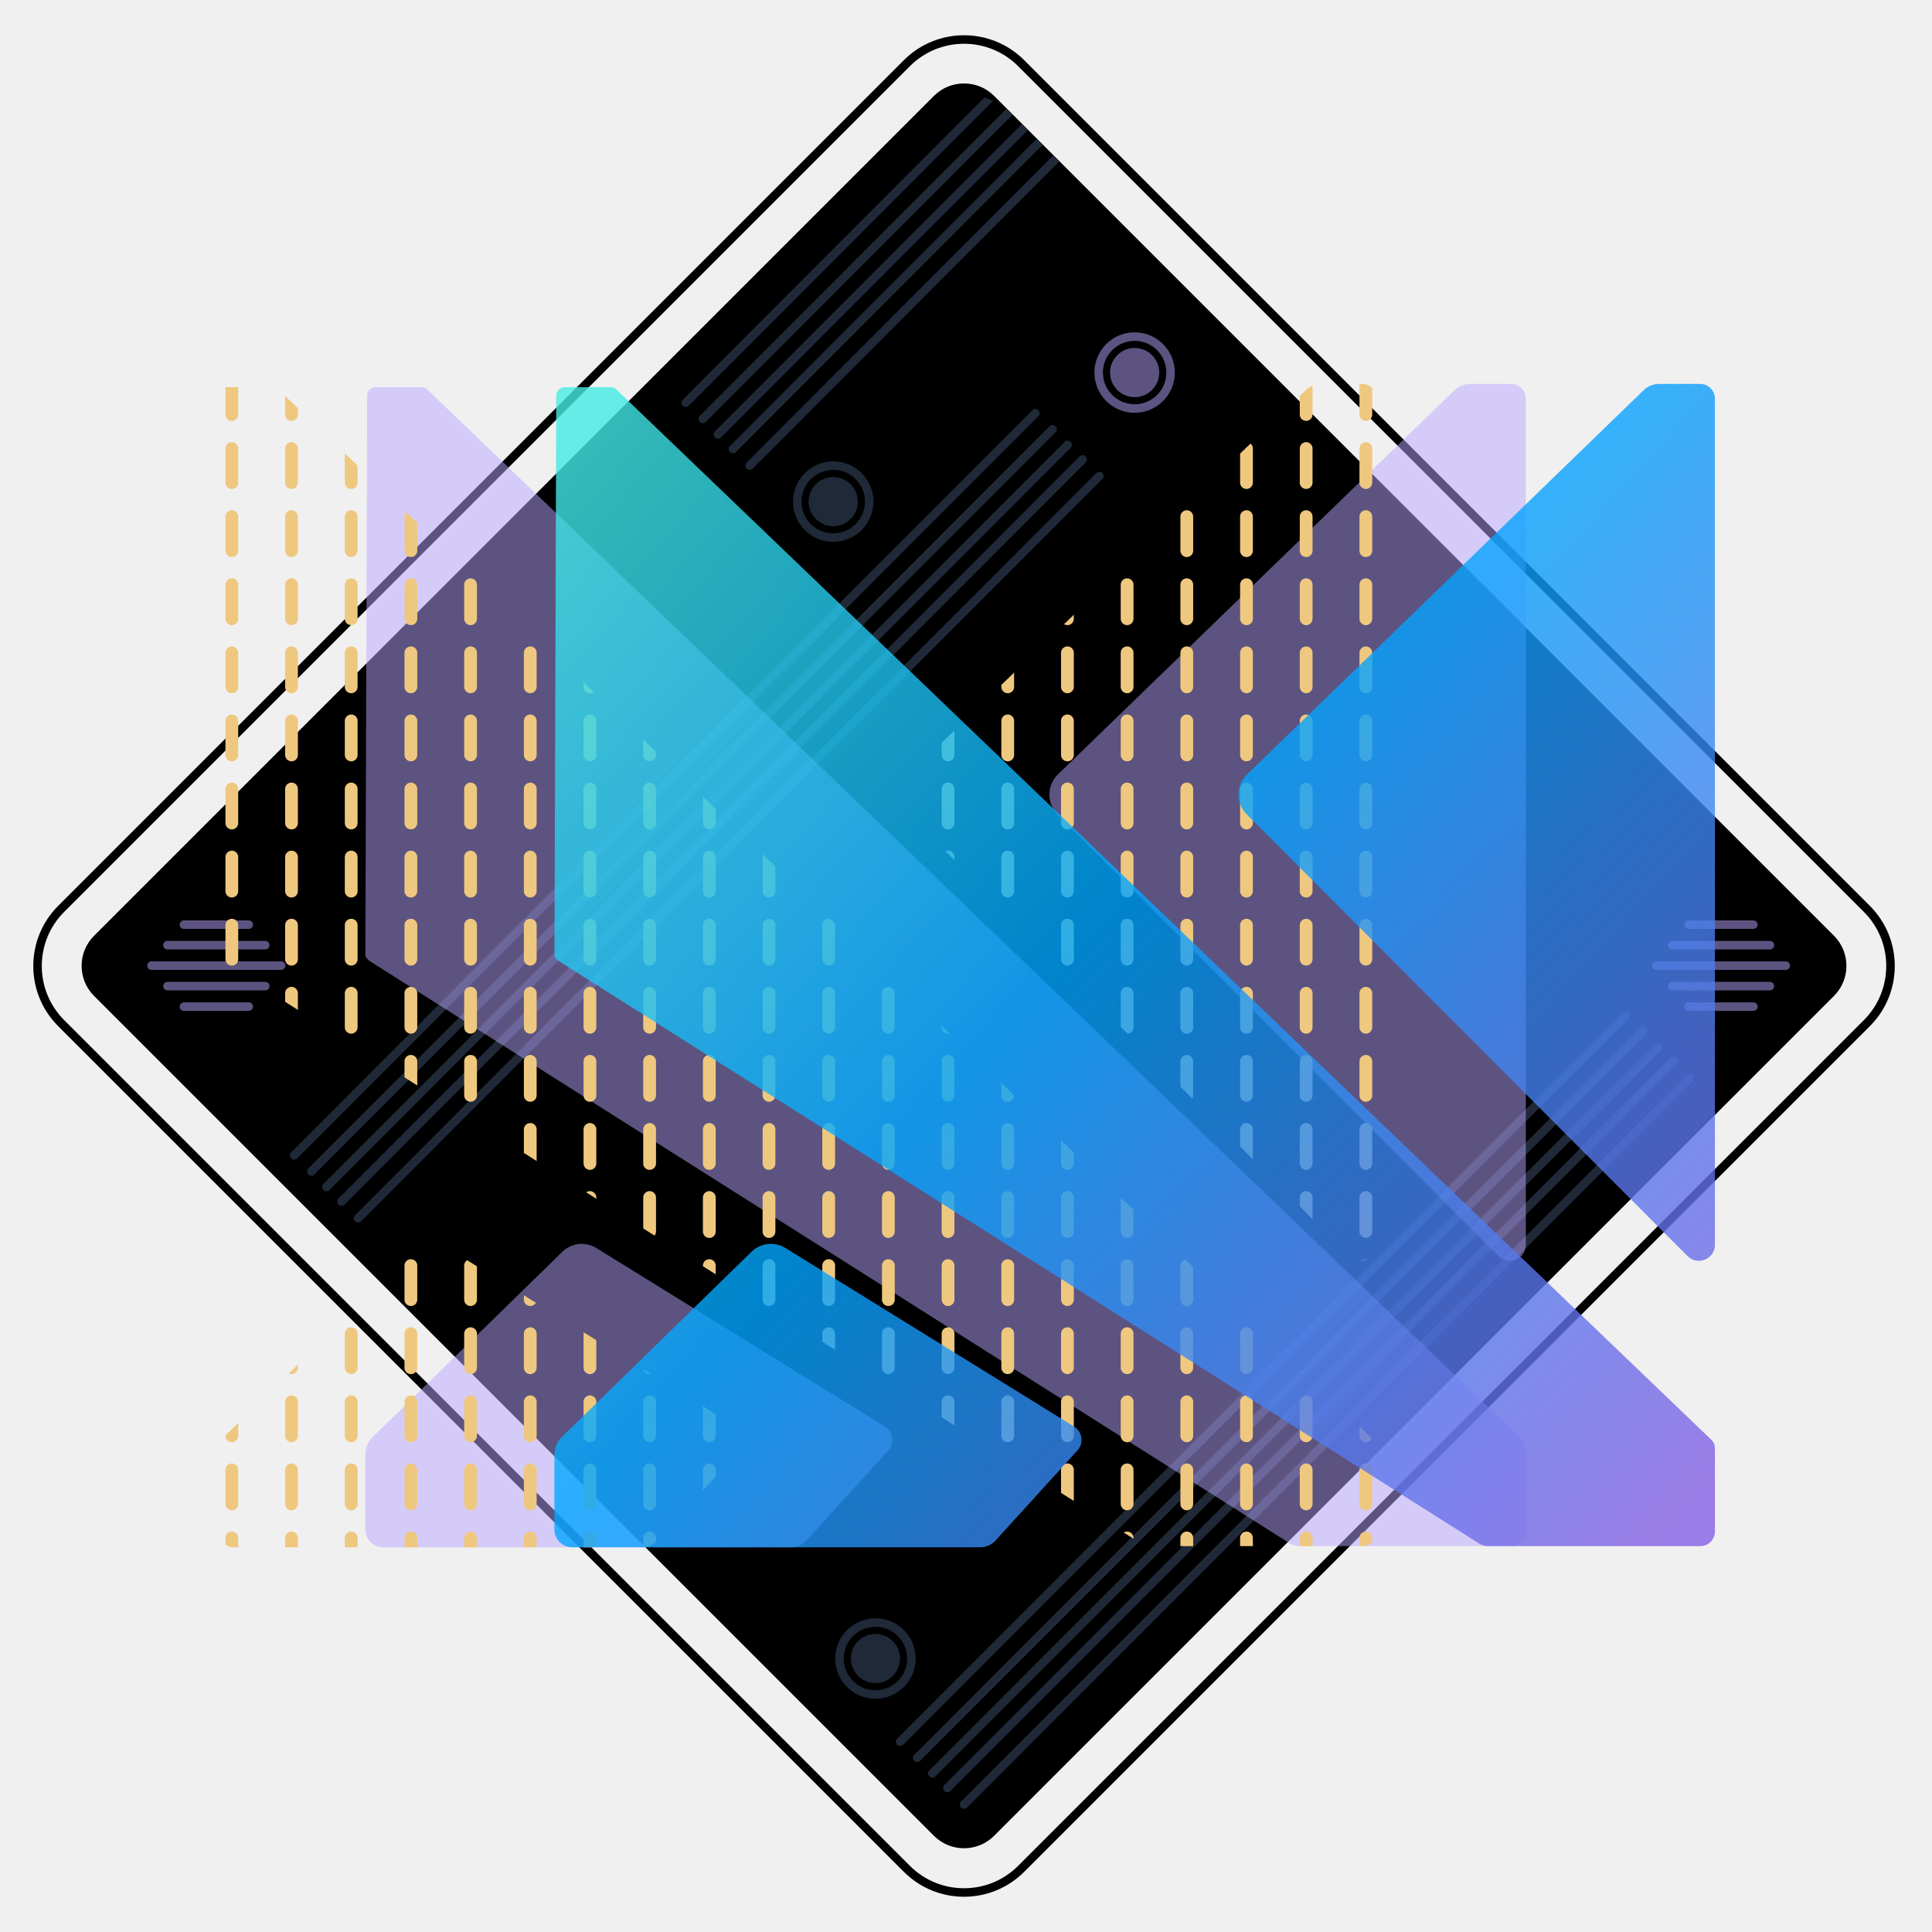
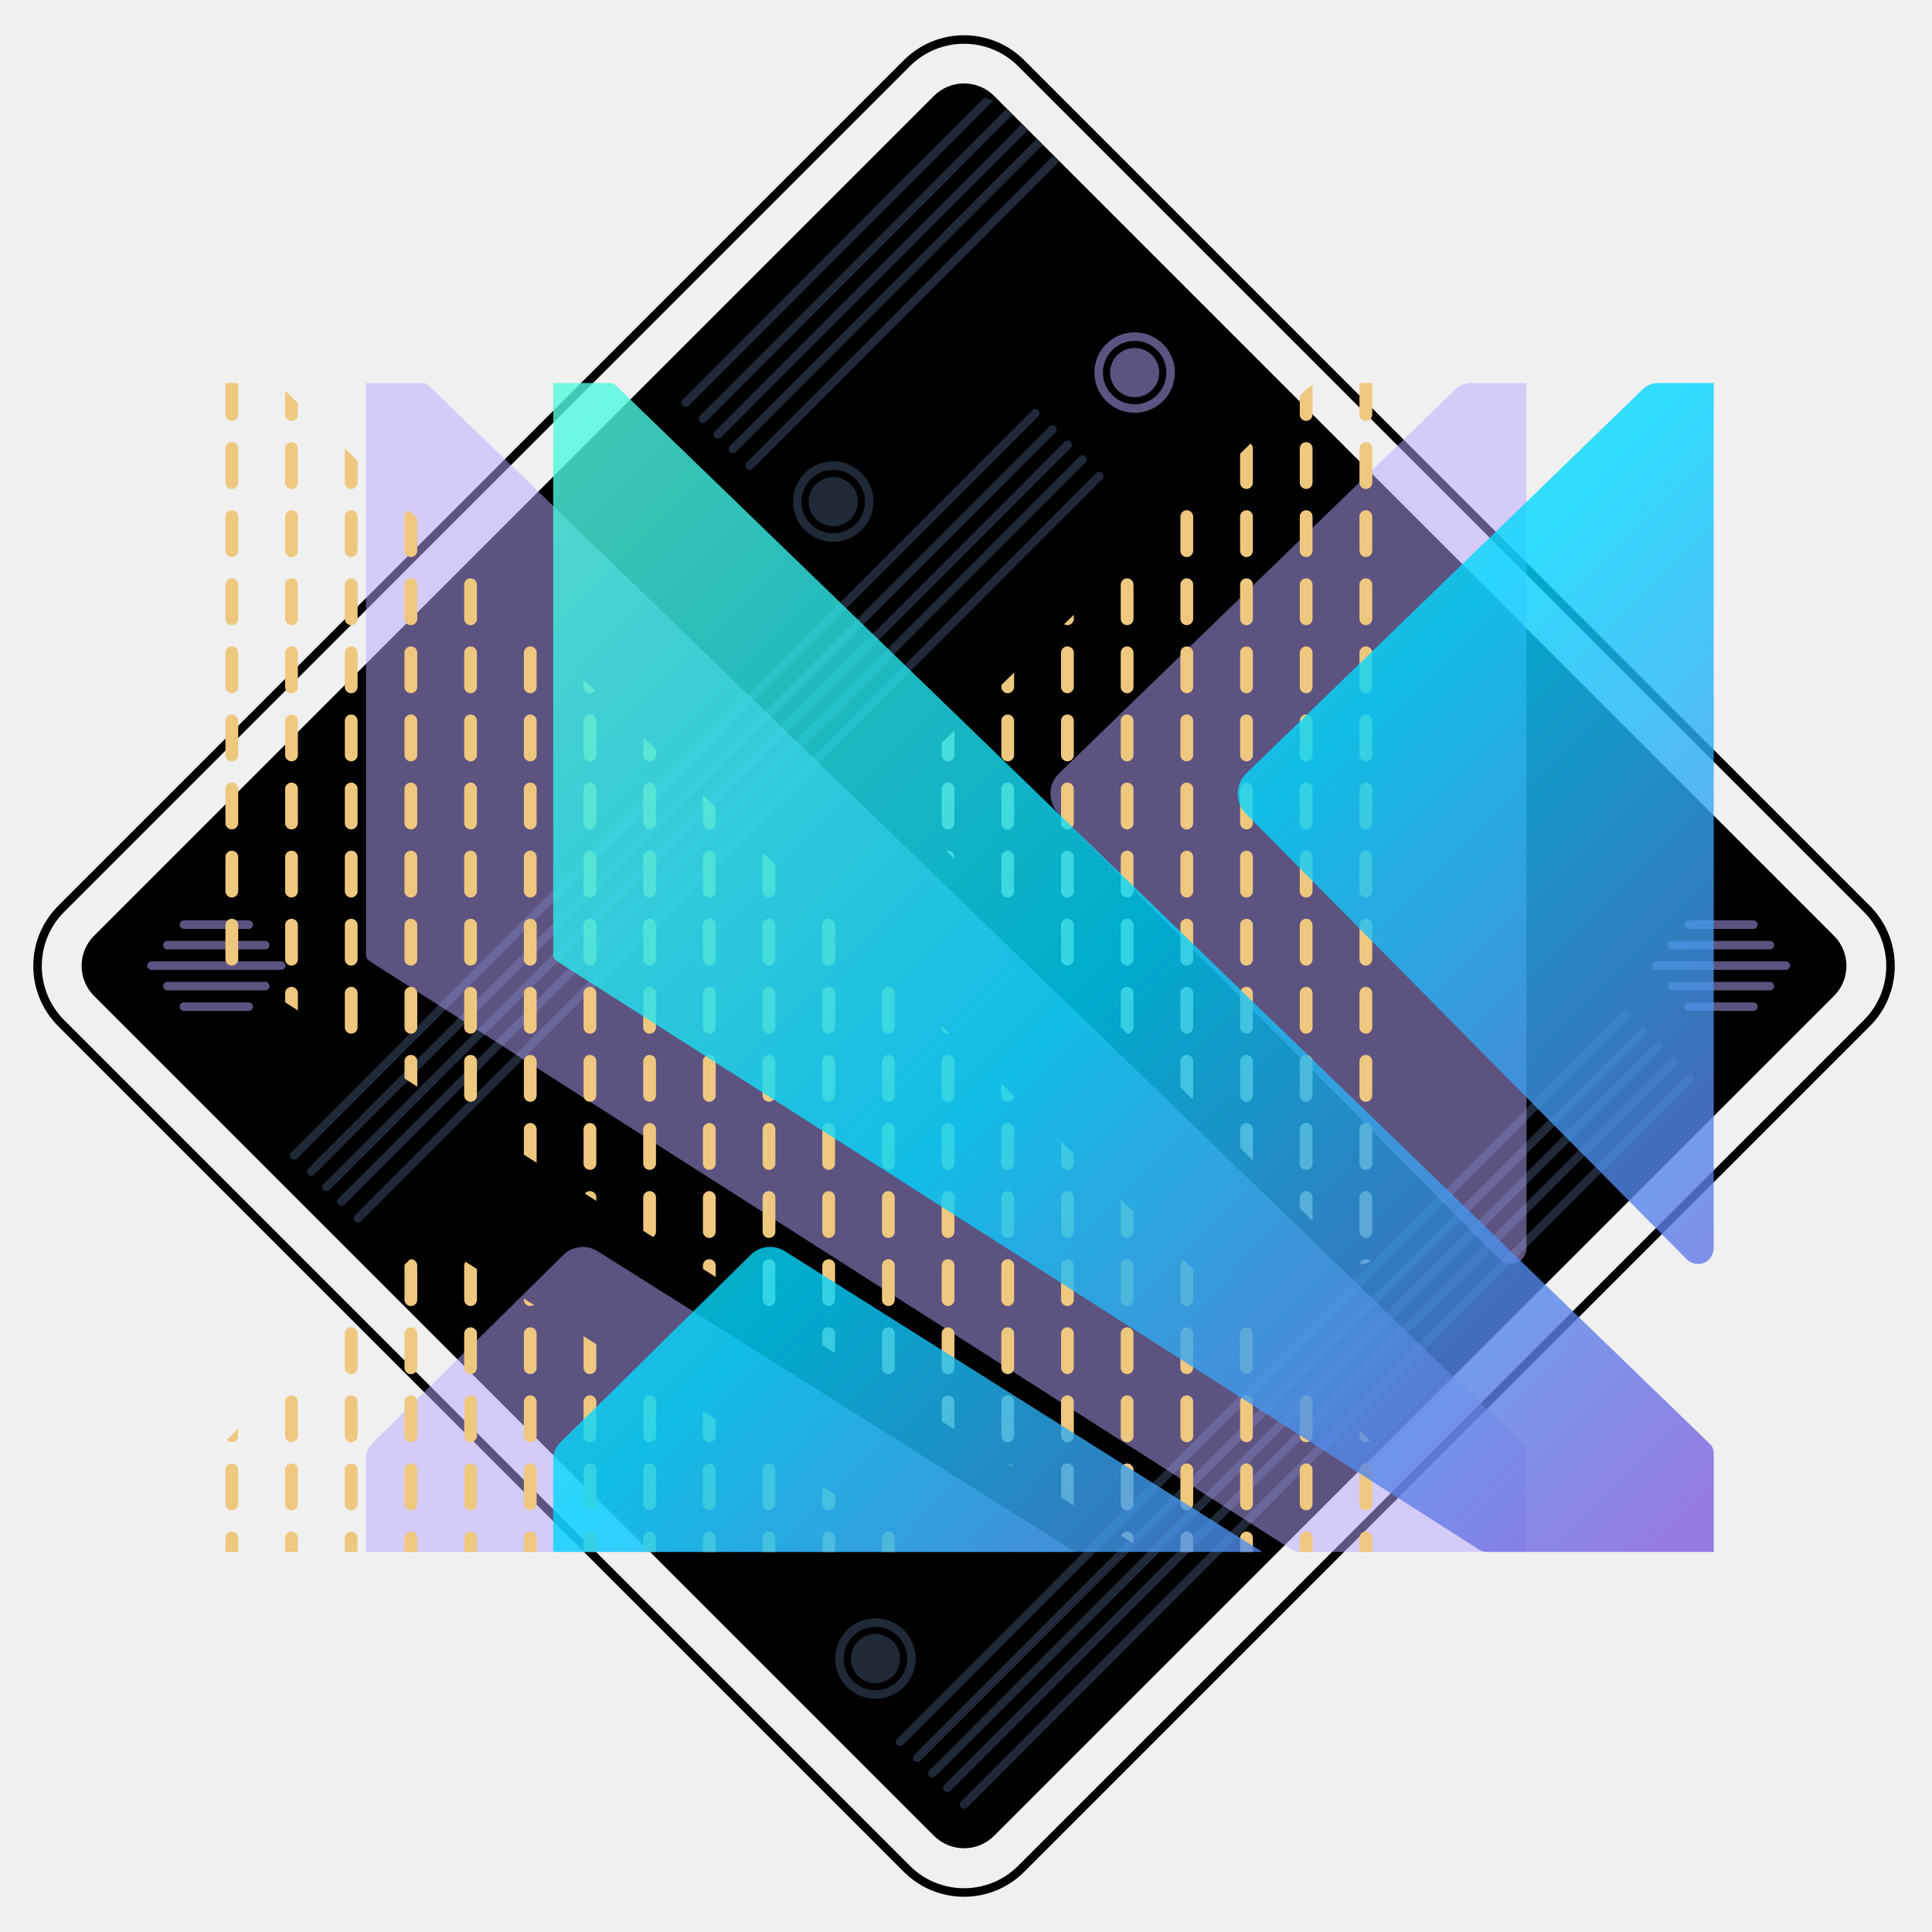
<svg xmlns="http://www.w3.org/2000/svg" width="454" height="454" viewBox="0 0 454 454" fill="none">
-   <g clip-path="url(#clip0_1527_1880)">
+   <g clip-path="url(#clip0_1522_1159)">
    <rect x="226.535" y="15.465" width="299.106" height="299.106" rx="10" transform="rotate(45 226.535 15.4653)" fill="black" />
-     <mask id="mask0_1527_1880" style="mask-type:luminance" maskUnits="userSpaceOnUse" x="21" y="22" width="411" height="410">
+     <mask id="mask0_1522_1159" style="mask-type:luminance" maskUnits="userSpaceOnUse" x="21" y="22" width="411" height="410">
      <rect x="226.534" y="15.535" width="299.106" height="299.106" rx="16" transform="rotate(45 226.534 15.5347)" fill="white" />
    </mask>
-     <g mask="url(#mask0_1527_1880)">
-       <path d="M69.122 271.51L243.308 97.093M73.149 275.294L247.335 100.877M76.69 278.957L250.876 104.54M80.231 282.373L254.417 107.957M84.135 286.283L258.321 111.866" stroke="#1F2937" stroke-width="2" stroke-miterlimit="1.5" stroke-linecap="round" stroke-linejoin="round" />
+     <g mask="url(#mask0_1522_1159)">
+       <path d="M69.122 271.51L243.308 97.093M73.149 275.294L247.335 100.877M76.69 278.957L250.876 104.54M80.231 282.373L254.417 107.956M84.135 286.283L258.321 111.866" stroke="#1F2937" stroke-width="2" stroke-miterlimit="1.5" stroke-linecap="round" stroke-linejoin="round" />
      <path d="M211.521 409.284L382.058 238.576M215.548 413.068L386.085 242.36M219.089 416.731L389.626 246.022M222.63 420.147L393.167 249.439M226.535 424.057L397.072 253.348" stroke="#1F2937" stroke-width="2" stroke-miterlimit="1.5" stroke-linecap="round" stroke-linejoin="round" />
      <path d="M161.124 94.646L335.31 -79.77M165.151 98.43L339.338 -75.987M168.692 102.093L342.878 -72.324M172.232 105.51L346.419 -68.907M176.137 109.419L350.323 -64.998" stroke="#1F2937" stroke-width="2" stroke-miterlimit="1.5" stroke-linecap="round" stroke-linejoin="round" />
      <path d="M35.606 226.914L66.068 226.914M39.347 231.729L62.329 231.729M39.347 222.099L62.329 222.099M43.222 217.284L58.454 217.284M43.222 236.544L58.454 236.544" stroke="#BBA6FF" stroke-opacity="0.5" stroke-width="2" stroke-miterlimit="1.5" stroke-linecap="round" stroke-linejoin="round" />
      <path d="M389.181 226.914L419.644 226.914M392.923 231.729L415.904 231.729M392.923 222.099L415.904 222.099M396.798 217.284L412.029 217.284M396.798 236.544L412.029 236.544" stroke="#BBA6FF" stroke-opacity="0.5" stroke-width="2" stroke-miterlimit="1.5" stroke-linecap="round" stroke-linejoin="round" />
    </g>
    <rect x="226.535" y="1.414" width="319.027" height="319.027" rx="19" transform="rotate(45 226.535 1.41421)" stroke="black" stroke-width="2" />
-     <g filter="url(#filter0_b_1527_1880)">
-       <path fill-rule="evenodd" clip-rule="evenodd" d="M207.961 335.235C208.888 335.809 209.516 336.772 209.675 337.849C209.825 338.936 209.48 340.031 208.747 340.834L189.519 361.988C188.583 363.012 187.258 363.604 185.872 363.604H90.042C88.929 363.604 87.861 363.153 87.066 362.367C86.28 361.581 85.838 360.504 85.838 359.391V341.797C85.838 340.26 86.456 338.777 87.56 337.708L132.145 294.156C134.292 292.063 137.586 291.701 140.138 293.273L207.961 335.235ZM86.977 225.91C86.968 225.905 86.96 225.9 86.951 225.894C86.359 225.453 85.873 225.027 85.856 224.315L86.271 92.961C86.279 91.866 87.172 90.979 88.267 90.979H98.804C99.237 90.979 99.784 90.993 100.332 91.463L357.658 338.282C358.223 338.821 358.55 339.58 358.55 340.366V359.903C358.55 360.813 358.188 361.678 357.543 362.323C356.899 362.968 356.033 363.321 355.123 363.321H305.274C304.559 363.321 303.861 363.136 303.243 362.774L86.977 225.91ZM248.51 191.344C247.273 190.099 246.575 188.409 246.593 186.651C246.611 184.894 247.326 183.215 248.589 181.991L341.813 91.676C342.785 90.743 344.074 90.222 345.417 90.222H355.079C355.998 90.222 356.881 90.587 357.535 91.237C358.179 91.887 358.55 92.768 358.55 93.687V292.513C358.55 294.041 357.632 295.41 356.219 295.993C354.814 296.576 353.198 296.249 352.12 295.172L248.51 191.344Z" fill="#BBA6FF" fill-opacity="0.5" />
-     </g>
-     <mask id="mask1_1527_1880" style="mask-type:alpha" maskUnits="userSpaceOnUse" x="50" y="90" width="274" height="274">
-       <path fill-rule="evenodd" clip-rule="evenodd" d="M172.961 335.235C173.888 335.809 174.516 336.772 174.675 337.849C174.825 338.936 174.48 340.031 173.747 340.835L154.519 361.988C153.583 363.012 152.258 363.604 150.872 363.604H55.042C53.929 363.604 52.861 363.154 52.066 362.367C51.28 361.581 50.838 360.504 50.838 359.391V341.797C50.838 340.26 51.456 338.777 52.56 337.708L97.145 294.156C99.292 292.063 102.586 291.701 105.138 293.273L172.961 335.235ZM51.977 225.91C51.968 225.905 51.96 225.9 51.951 225.894C51.359 225.453 50.873 225.027 50.856 224.316L51.271 92.961C51.279 91.866 52.172 90.979 53.267 90.979H63.804C64.237 90.979 64.784 90.993 65.332 91.463L322.658 338.282C323.223 338.821 323.55 339.58 323.55 340.366V359.903C323.55 360.813 323.188 361.679 322.543 362.323C321.899 362.968 321.033 363.321 320.123 363.321H270.274C269.559 363.321 268.861 363.136 268.243 362.774L51.977 225.91ZM213.51 191.344C212.273 190.1 211.575 188.409 211.593 186.651C211.611 184.894 212.326 183.215 213.589 181.992L306.813 91.676C307.785 90.743 309.074 90.222 310.417 90.222H320.079C320.998 90.222 321.881 90.587 322.535 91.237C323.179 91.887 323.55 92.769 323.55 93.687V292.513C323.55 294.041 322.632 295.41 321.219 295.993C319.814 296.576 318.198 296.249 317.12 295.172L213.51 191.344Z" fill="#D9D9D9" />
+     <path fill-rule="evenodd" clip-rule="evenodd" d="M140.399 293.994L252.623 364.685H86V342.746C86 341.196 86.724 339.886 87.828 338.808L132.407 294.885C134.553 292.774 137.847 292.408 140.399 293.994ZM87.122 226.035C87.113 226.03 87.104 226.025 87.095 226.019C86.503 225.574 86.018 225.146 86 224.428V90H99.052C99.485 90 100.05 89.986 100.598 90.46L357.889 339.387C358.454 339.931 358.71 340.768 358.71 341.57V364.685H305.512C304.797 364.685 304.099 364.454 303.481 364.088L87.122 226.035ZM248.755 191.194C247.519 189.939 246.821 188.234 246.839 186.461C246.856 184.689 247.572 182.995 248.835 181.762L342.046 91.467C343.017 90.526 344.342 90.002 345.684 90.002H358.71V293.174C358.71 294.715 357.862 296.15 356.449 296.737C355.045 297.325 353.429 296.996 352.352 295.909L248.755 191.194Z" fill="#BBA6FF" fill-opacity="0.5" />
+     <mask id="mask1_1522_1159" style="mask-type:alpha" maskUnits="userSpaceOnUse" x="51" y="90" width="273" height="275">
+       <path fill-rule="evenodd" clip-rule="evenodd" d="M105.399 293.994L217.623 364.685H51V342.746C51 341.196 51.724 339.886 52.828 338.808L97.407 294.885C99.553 292.774 102.847 292.408 105.399 293.994ZM52.122 226.035C52.113 226.03 52.104 226.025 52.095 226.019C51.503 225.574 51.018 225.146 51 224.428V90H64.052C64.485 90 65.05 89.986 65.598 90.46L322.889 339.387C323.454 339.931 323.71 340.768 323.71 341.57V364.685H270.512C269.797 364.685 269.099 364.454 268.481 364.088L52.122 226.035ZM213.755 191.194C212.519 189.939 211.821 188.234 211.839 186.461C211.856 184.689 212.572 182.995 213.835 181.762L307.046 91.467C308.017 90.526 309.342 90.002 310.684 90.002H323.71V293.174C323.71 294.715 322.862 296.15 321.449 296.737C320.045 297.325 318.429 296.996 317.352 295.909L213.755 191.194Z" fill="#EFC87F" />
    </mask>
-     <g mask="url(#mask1_1527_1880)">
+     <g mask="url(#mask1_1522_1159)">
      <path d="M54.477 401.401V48.5M68.501 401.401V48.5M82.528 401.401V48.5M96.552 401.401V48.5M110.579 401.401V48.5M124.603 401.401V48.5M138.629 401.401V48.5M152.654 401.401V48.5M166.68 401.401V48.5M180.704 401.401V48.5M194.731 401.401V48.5M208.757 401.401V48.5M222.782 401.401V48.5M236.808 401.401V48.5M250.832 401.401V48.5M264.859 401.401V48.5M278.883 401.401V48.5M292.91 401.401V48.5M306.934 401.401V48.5M320.961 401.401V48.5" stroke="#EFC87F" stroke-width="3" stroke-miterlimit="1.5" stroke-linecap="round" stroke-linejoin="round" stroke-dasharray="8 8" />
    </g>
-     <g filter="url(#filter1_b_1527_1880)">
-       <path fill-rule="evenodd" clip-rule="evenodd" d="M252.401 335.235C253.328 335.809 253.956 336.772 254.114 337.849C254.265 338.936 253.92 340.031 253.187 340.835L233.959 361.988C233.023 363.012 231.698 363.604 230.311 363.604H134.482C133.369 363.604 132.301 363.154 131.506 362.367C130.72 361.581 130.278 360.504 130.278 359.391V341.797C130.278 340.26 130.896 338.777 132 337.708L176.585 294.156C178.732 292.063 182.026 291.701 184.578 293.273L252.401 335.235ZM131.417 225.91C131.408 225.905 131.4 225.9 131.391 225.894C130.799 225.453 130.313 225.027 130.296 224.316L130.711 92.961C130.719 91.866 131.611 90.979 132.707 90.979H143.244C143.676 90.979 144.224 90.993 144.772 91.463L402.098 338.282C402.663 338.821 402.99 339.58 402.99 340.366V359.903C402.99 360.813 402.628 361.679 401.983 362.323C401.339 362.968 400.473 363.321 399.563 363.321H349.714C348.999 363.321 348.301 363.136 347.683 362.774L131.417 225.91ZM292.95 191.344C291.713 190.1 291.015 188.409 291.033 186.651C291.051 184.894 291.766 183.215 293.029 181.992L386.253 91.676C387.225 90.743 388.514 90.222 389.857 90.222H399.519C400.438 90.222 401.321 90.587 401.974 91.237C402.619 91.887 402.99 92.769 402.99 93.687V292.513C402.99 294.041 402.072 295.41 400.659 295.993C399.254 296.576 397.638 296.249 396.56 295.172L292.95 191.344Z" fill="url(#paint0_linear_1527_1880)" fill-opacity="0.8" />
-     </g>
-     <path d="M191.714 121.958C193.97 124.214 197.628 124.214 199.884 121.958C202.14 119.702 202.14 116.043 199.884 113.787C197.628 111.531 193.97 111.531 191.714 113.787C189.457 116.044 189.457 119.702 191.714 121.958Z" fill="#1F2937" />
+     <path fill-rule="evenodd" clip-rule="evenodd" d="M184.399 293.994L296.623 364.685H130V342.746C130 341.196 130.724 339.886 131.828 338.808L176.407 294.885C178.553 292.774 181.847 292.408 184.399 293.994ZM131.122 226.035C131.113 226.03 131.104 226.025 131.095 226.019C130.503 225.574 130.018 225.146 130 224.428V90H143.052C143.485 90 144.05 89.986 144.598 90.46L401.889 339.387C402.454 339.931 402.71 340.768 402.71 341.57V364.685H349.512C348.797 364.685 348.099 364.454 347.481 364.088L131.122 226.035ZM292.755 191.194C291.519 189.939 290.821 188.234 290.839 186.461C290.856 184.689 291.572 182.995 292.835 181.762L386.046 91.467C387.017 90.526 388.342 90.002 389.684 90.002H402.71V293.174C402.71 294.715 401.862 296.15 400.449 296.737C399.045 297.325 397.429 296.996 396.352 295.909L292.755 191.194Z" fill="url(#paint0_linear_1522_1159)" fill-opacity="0.8" />
+     <path d="M191.714 121.958C193.97 124.214 197.628 124.214 199.884 121.958C202.14 119.702 202.14 116.044 199.884 113.787C197.628 111.531 193.97 111.531 191.714 113.787C189.457 116.044 189.457 119.702 191.714 121.958Z" fill="#1F2937" />
    <path d="M189.821 123.847C193.123 127.148 198.475 127.148 201.776 123.847C205.077 120.546 205.077 115.193 201.776 111.892C198.475 108.591 193.123 108.591 189.821 111.892C186.52 115.193 186.52 120.546 189.821 123.847Z" stroke="#1F2937" stroke-width="2.001" stroke-miterlimit="1.5" stroke-linecap="round" stroke-linejoin="round" />
-     <path d="M266.63 93.326C269.821 93.326 272.408 90.74 272.408 87.549C272.408 84.358 269.821 81.771 266.63 81.771C263.44 81.771 260.853 84.358 260.853 87.549C260.853 90.74 263.44 93.326 266.63 93.326Z" fill="#BBA6FF" fill-opacity="0.5" />
+     <path d="M266.63 93.326C269.821 93.326 272.408 90.74 272.408 87.549C272.408 84.358 269.821 81.772 266.63 81.772C263.44 81.772 260.853 84.358 260.853 87.549C260.853 90.74 263.44 93.326 266.63 93.326Z" fill="#BBA6FF" fill-opacity="0.5" />
    <path d="M266.628 96C271.297 96 275.081 92.216 275.081 87.547C275.081 82.878 271.297 79.094 266.628 79.094C261.959 79.094 258.175 82.878 258.175 87.547C258.175 92.216 261.959 96 266.628 96Z" stroke="#BBA6FF" stroke-opacity="0.5" stroke-width="2.001" stroke-miterlimit="1.5" stroke-linecap="round" stroke-linejoin="round" />
    <path d="M209.81 393.825C212.066 391.568 212.066 387.91 209.81 385.654C207.554 383.398 203.896 383.398 201.639 385.654C199.383 387.91 199.383 391.568 201.639 393.825C203.896 396.081 207.554 396.081 209.81 393.825Z" fill="#1F2937" />
    <path d="M211.699 395.717C215.001 392.416 215.001 387.063 211.699 383.762C208.398 380.461 203.046 380.461 199.744 383.762C196.443 387.063 196.443 392.416 199.745 395.717C203.046 399.018 208.398 399.018 211.699 395.717Z" stroke="#1F2937" stroke-width="2.001" stroke-miterlimit="1.5" stroke-linecap="round" stroke-linejoin="round" />
  </g>
  <defs>
-     <filter id="filter0_b_1527_1880" x="75.838" y="80.222" width="292.712" height="293.382" filterUnits="userSpaceOnUse" color-interpolation-filters="sRGB">
-       <feFlood flood-opacity="0" result="BackgroundImageFix" />
-       <feGaussianBlur in="BackgroundImageFix" stdDeviation="5" />
-       <feComposite in2="SourceAlpha" operator="in" result="effect1_backgroundBlur_1527_1880" />
-       <feBlend mode="normal" in="SourceGraphic" in2="effect1_backgroundBlur_1527_1880" result="shape" />
-     </filter>
-     <filter id="filter1_b_1527_1880" x="120.278" y="80.222" width="292.712" height="293.382" filterUnits="userSpaceOnUse" color-interpolation-filters="sRGB">
-       <feFlood flood-opacity="0" result="BackgroundImageFix" />
-       <feGaussianBlur in="BackgroundImageFix" stdDeviation="5" />
-       <feComposite in2="SourceAlpha" operator="in" result="effect1_backgroundBlur_1527_1880" />
-       <feBlend mode="normal" in="SourceGraphic" in2="effect1_backgroundBlur_1527_1880" result="shape" />
-     </filter>
-     <linearGradient id="paint0_linear_1527_1880" x1="89.001" y1="90" x2="392.5" y2="364" gradientUnits="userSpaceOnUse">
-       <stop stop-color="#53FBDD" />
-       <stop offset="0.515" stop-color="#00A5FF" />
-       <stop offset="0.995" stop-color="#8560E3" />
+     <linearGradient id="paint0_linear_1522_1159" x1="402.71" y1="355.84" x2="130.45" y2="89.545" gradientUnits="userSpaceOnUse">
+       <stop stop-color="#815CDF" />
+       <stop offset="0.5" stop-color="#00D6FF" />
+       <stop offset="1" stop-color="#53FBDD" />
    </linearGradient>
-     <clipPath id="clip0_1527_1880">
+     <clipPath id="clip0_1522_1159">
      <rect width="454" height="454" fill="white" />
    </clipPath>
  </defs>
</svg>
